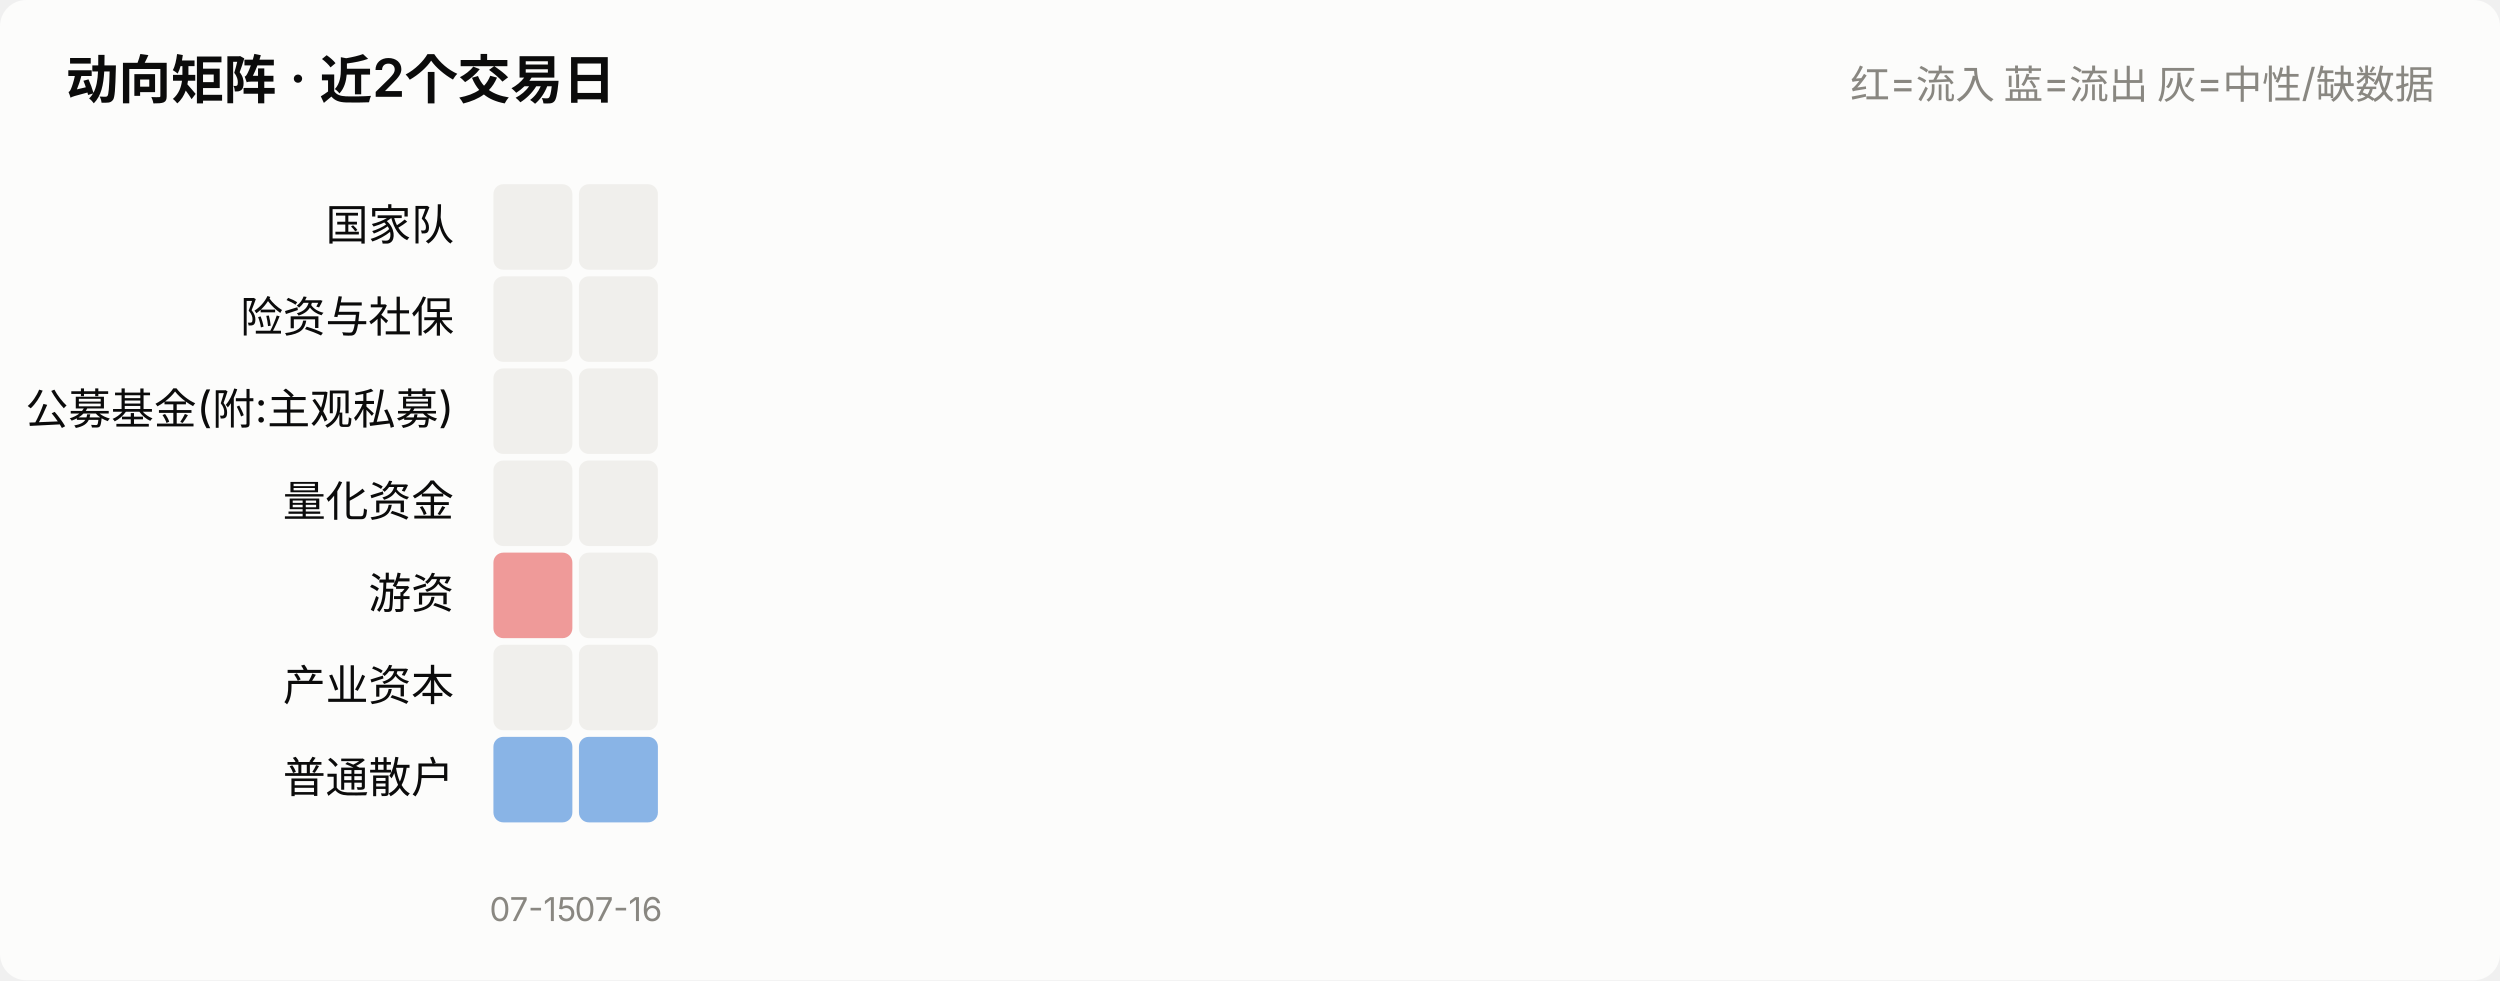
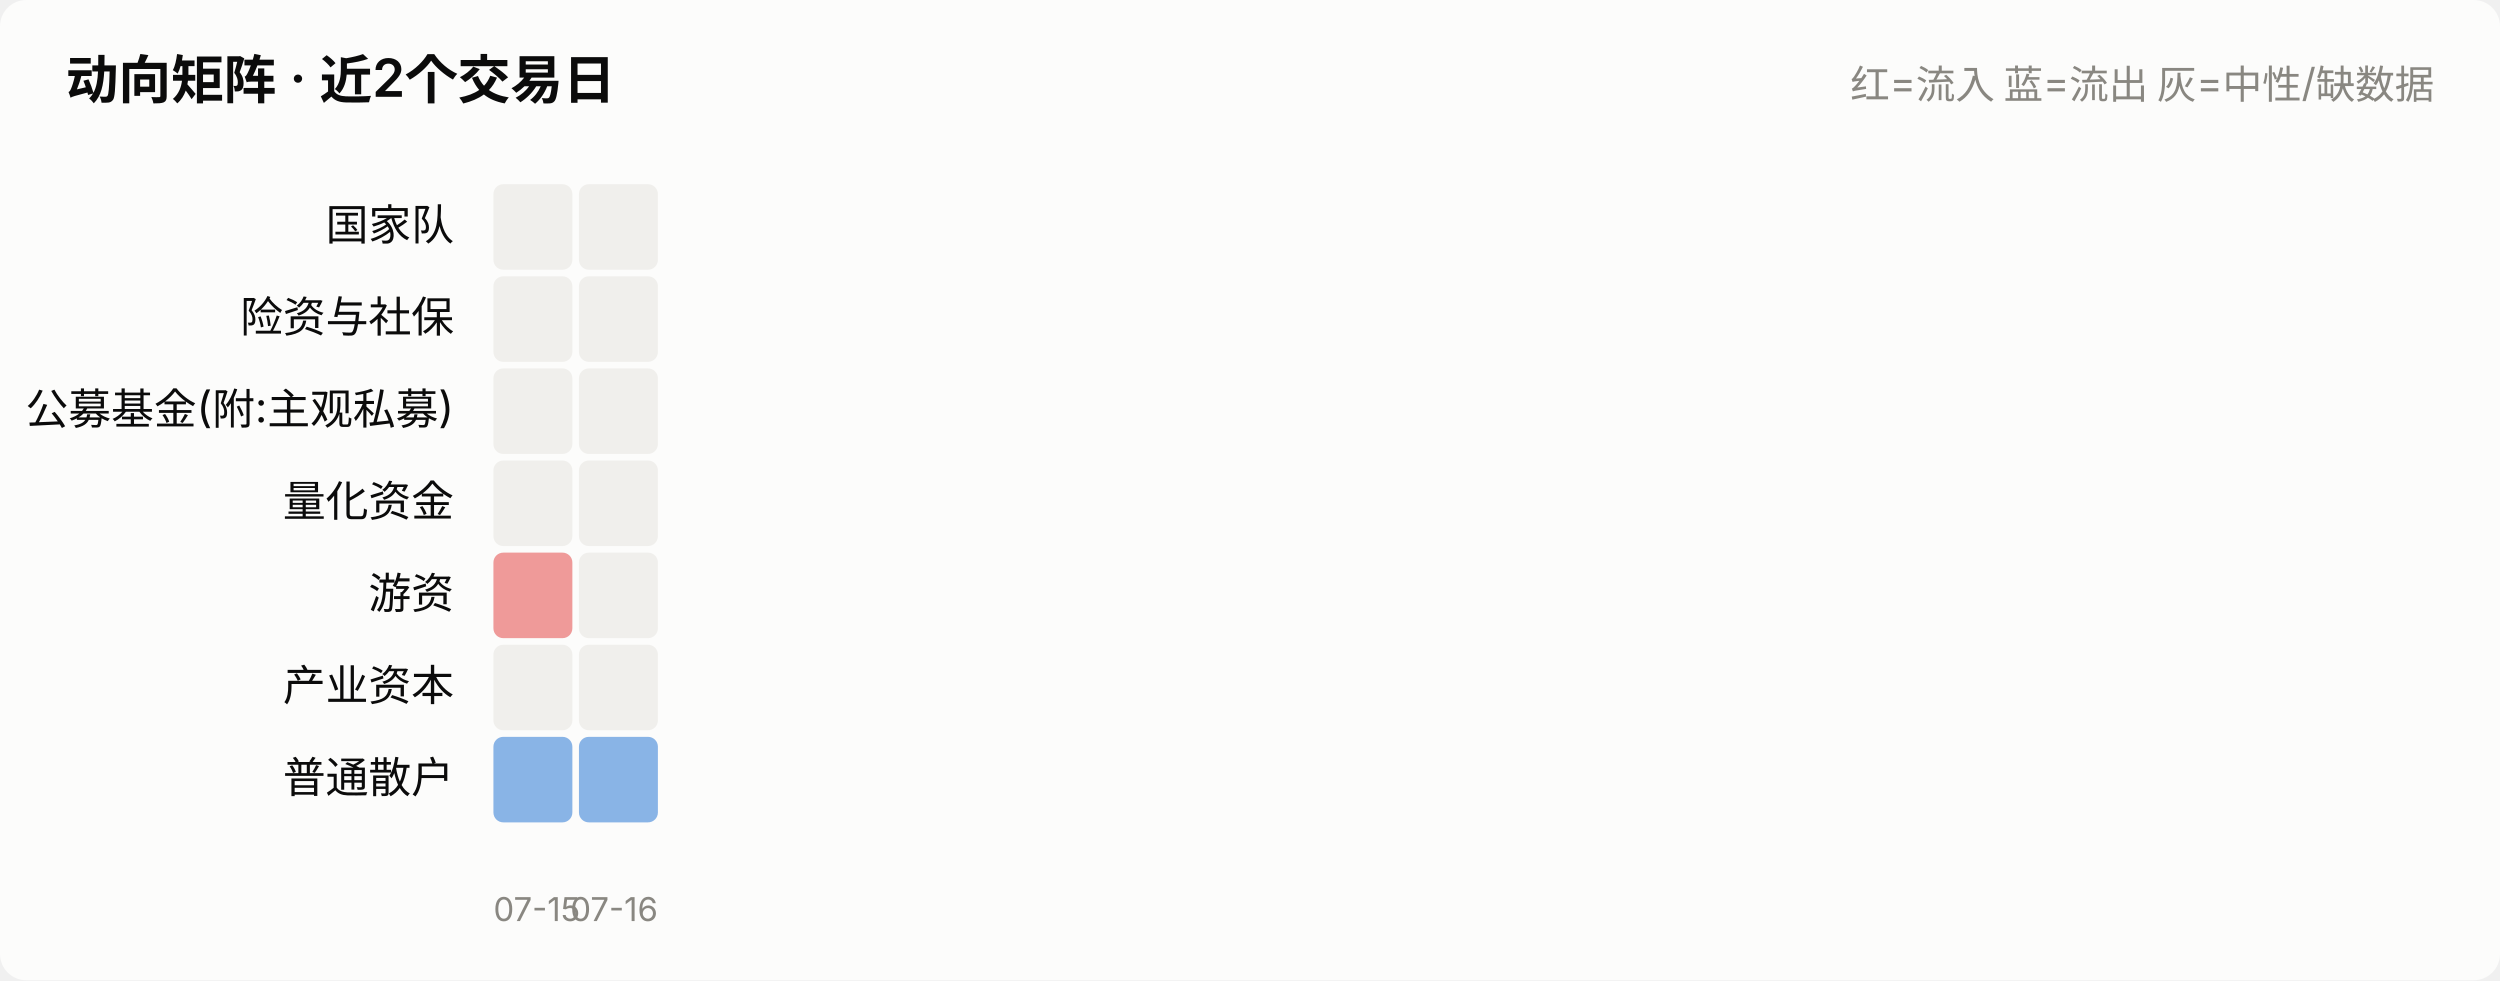
<svg xmlns="http://www.w3.org/2000/svg" viewBox="0 0 760 298" width="760" role="img">
  <style>
    text { font-family: system-ui, -apple-system, "Segoe UI", "PingFang SC",
           "Microsoft YaHei", sans-serif; fill: #0b0b0b; }
    .sec { fill: #52514e; } .mut { fill: #898781; }
    .grid { stroke: #e1e0d9; stroke-width: 1; }
    .axis { stroke: #c3c2b7; stroke-width: 1; }
    .inflow { fill: #e34948; } .outflow { fill: #2a78d6; }
    .neutral { fill: #f0efec; }
    .line { stroke: #2a78d6; stroke-width: 2; fill: none;
            stroke-linejoin: round; stroke-linecap: round; }
    .dot { fill: #2a78d6; stroke: #fcfcfb; stroke-width: 2; }
    .surface { fill: #fcfcfb; }
    @media (prefers-color-scheme: dark) {
      text { fill: #ffffff; }
      .sec { fill: #c3c2b7; } .mut { fill: #898781; }
      .grid { stroke: #2c2c2a; } .axis { stroke: #383835; }
      .inflow { fill: #e66767; } .outflow { fill: #3987e5; }
      .neutral { fill: #383835; }
      .line { stroke: #3987e5; }
      .dot { fill: #3987e5; stroke: #1a1a19; }
      .surface { fill: #1a1a19; }
    }
  </style>
  <rect x="0" y="0" width="760" height="298" class="surface" rx="8" />
  <text x="20" y="30" font-size="16" font-weight="600">动向矩阵 · 近2个交易日</text>
  <text x="740" y="30" font-size="12" text-anchor="end" class="mut">红=流入 蓝=流出 灰=中性/缺数据</text>
  <text x="138" y="73.0" font-size="13" text-anchor="end">国家队</text>
  <rect x="150.0" y="56" width="24.0" height="26" rx="3" class="neutral" opacity="1.0" />
  <rect x="176.0" y="56" width="24.0" height="26" rx="3" class="neutral" opacity="1.0" />
  <text x="138" y="101.0" font-size="13" text-anchor="end">险资与社保</text>
  <rect x="150.0" y="84" width="24.0" height="26" rx="3" class="neutral" opacity="1.0" />
  <rect x="176.0" y="84" width="24.0" height="26" rx="3" class="neutral" opacity="1.0" />
  <text x="138" y="129.0" font-size="13" text-anchor="end">公募基金(附:主观私募)</text>
  <rect x="150.0" y="112" width="24.0" height="26" rx="3" class="neutral" opacity="1.0" />
  <rect x="176.0" y="112" width="24.0" height="26" rx="3" class="neutral" opacity="1.0" />
  <text x="138" y="157.0" font-size="13" text-anchor="end">量化资金</text>
  <rect x="150.0" y="140" width="24.0" height="26" rx="3" class="neutral" opacity="1.0" />
  <rect x="176.0" y="140" width="24.0" height="26" rx="3" class="neutral" opacity="1.0" />
  <text x="138" y="185.0" font-size="13" text-anchor="end">游资</text>
  <rect x="150.0" y="168" width="24.0" height="26" rx="3" class="inflow" opacity="0.55" />
  <rect x="176.0" y="168" width="24.0" height="26" rx="3" class="neutral" opacity="1.0" />
  <text x="138" y="213.0" font-size="13" text-anchor="end">产业资本</text>
  <rect x="150.0" y="196" width="24.0" height="26" rx="3" class="neutral" opacity="1.0" />
  <rect x="176.0" y="196" width="24.0" height="26" rx="3" class="neutral" opacity="1.0" />
  <text x="138" y="241.0" font-size="13" text-anchor="end">普通散户</text>
  <rect x="150.0" y="224" width="24.0" height="26" rx="3" class="outflow" opacity="0.55" />
  <rect x="176.0" y="224" width="24.0" height="26" rx="3" class="outflow" opacity="0.55" />
-   <text x="162.0" y="280" font-size="10" text-anchor="middle" class="mut">07-15</text>
-   <text x="188.0" y="280" font-size="10" text-anchor="middle" class="mut">07-16</text>
+   <text x="150.0" y="280" font-size="10" text-anchor="start" class="mut">07-15</text>
+   <text x="200.0" y="280" font-size="10" text-anchor="end" class="mut">07-16</text>
</svg>
